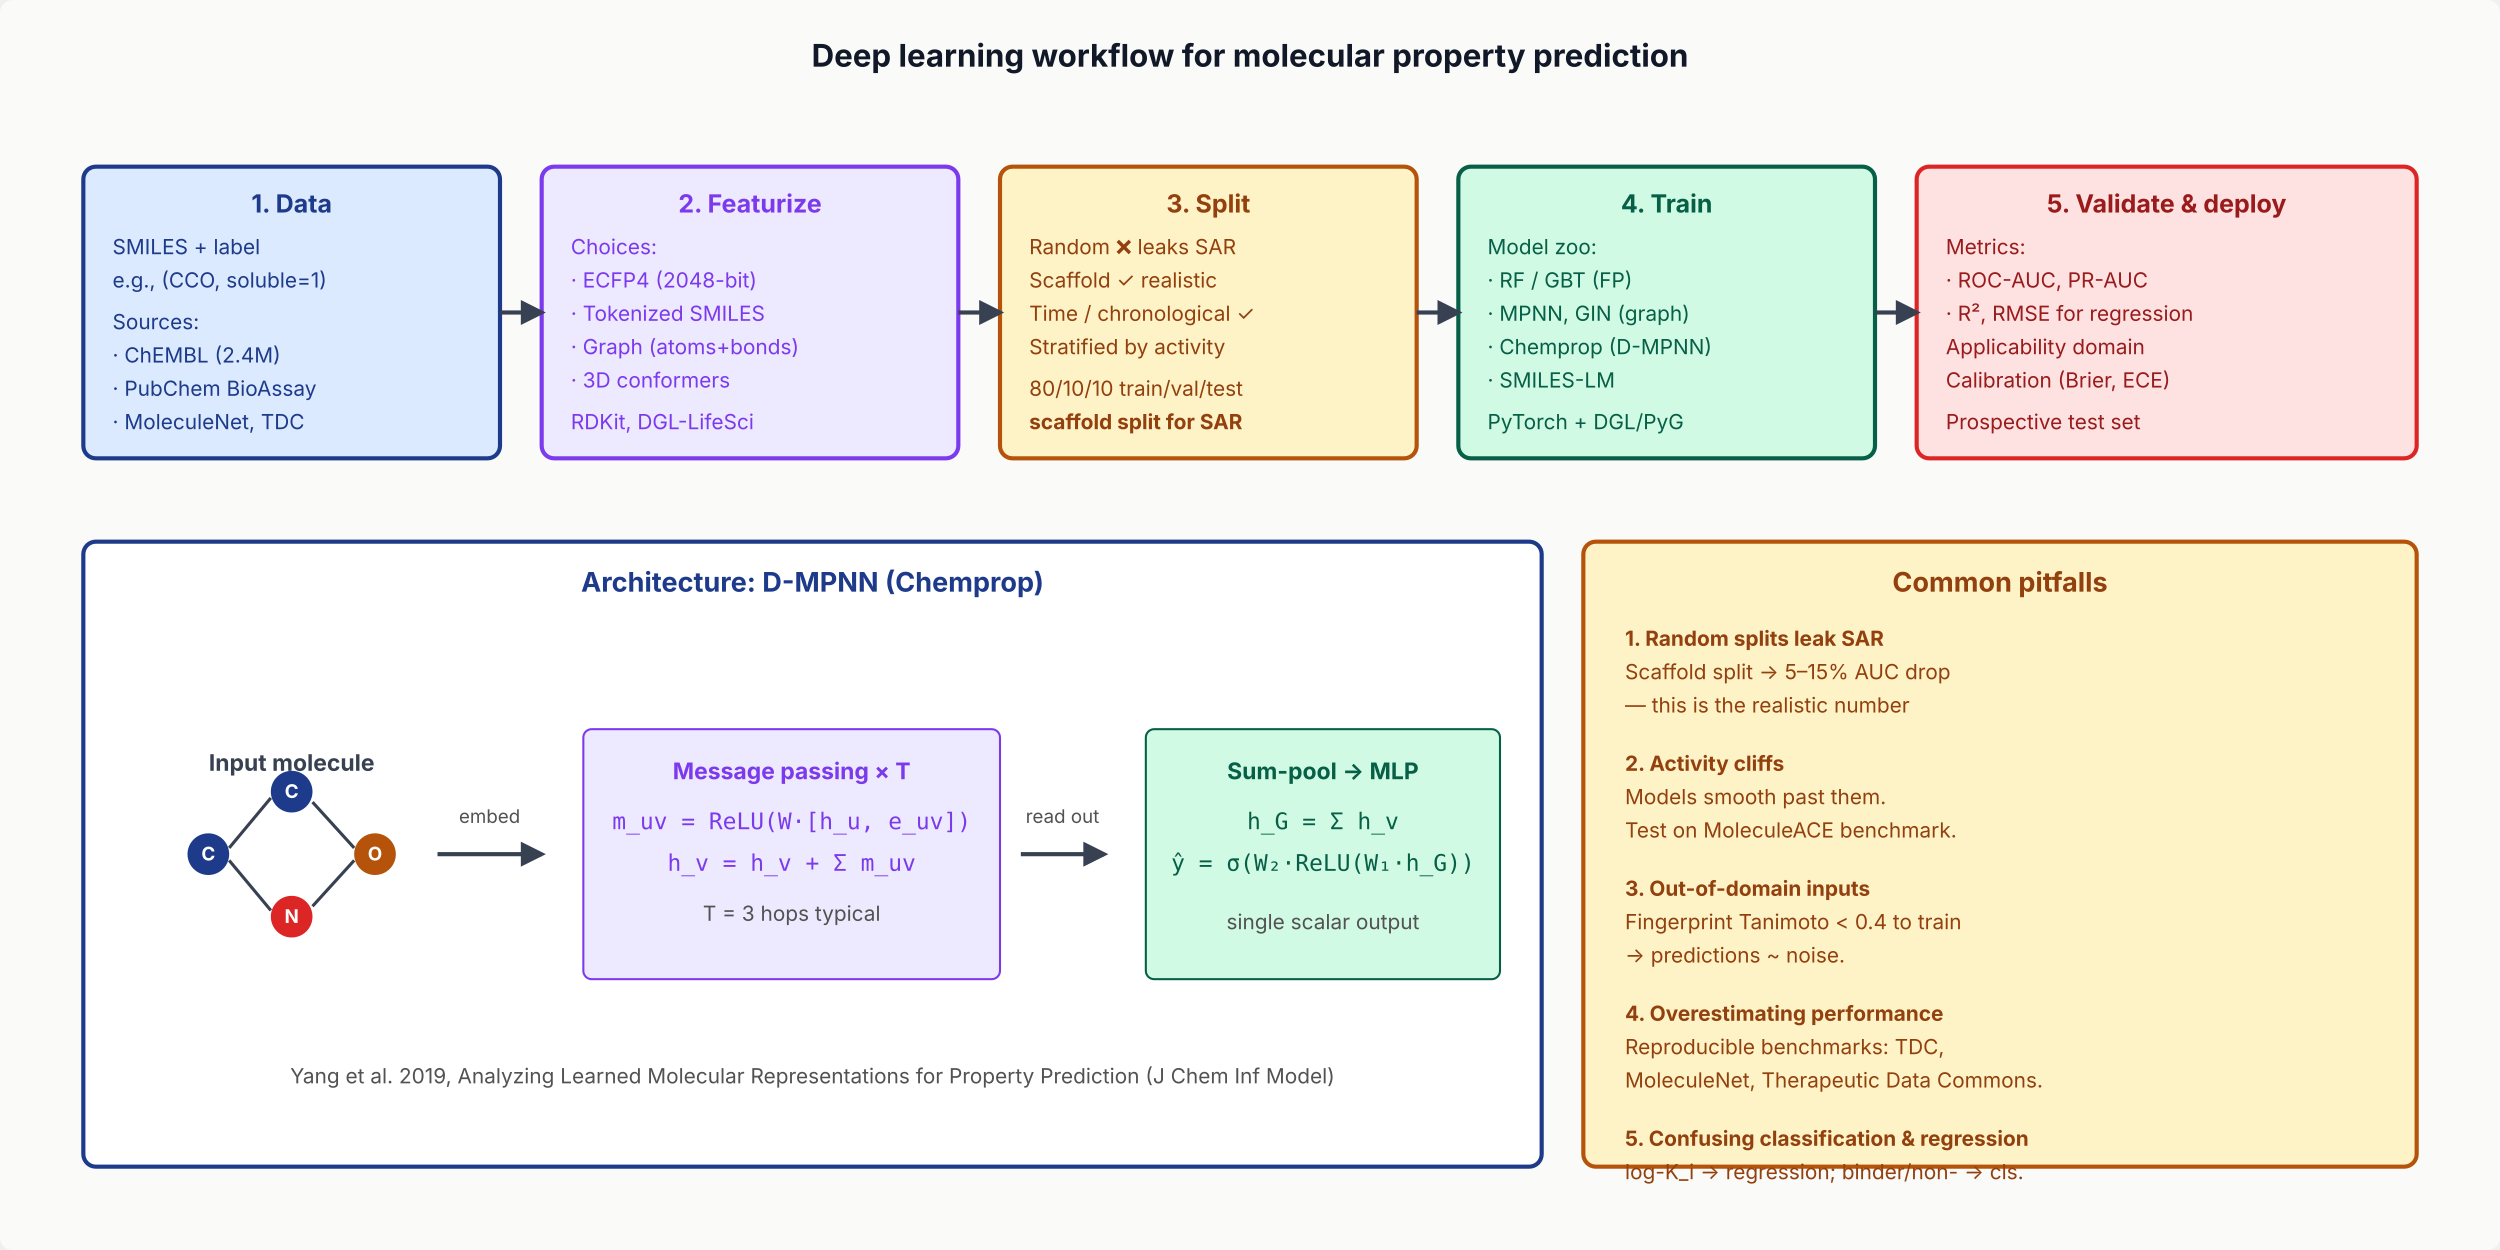
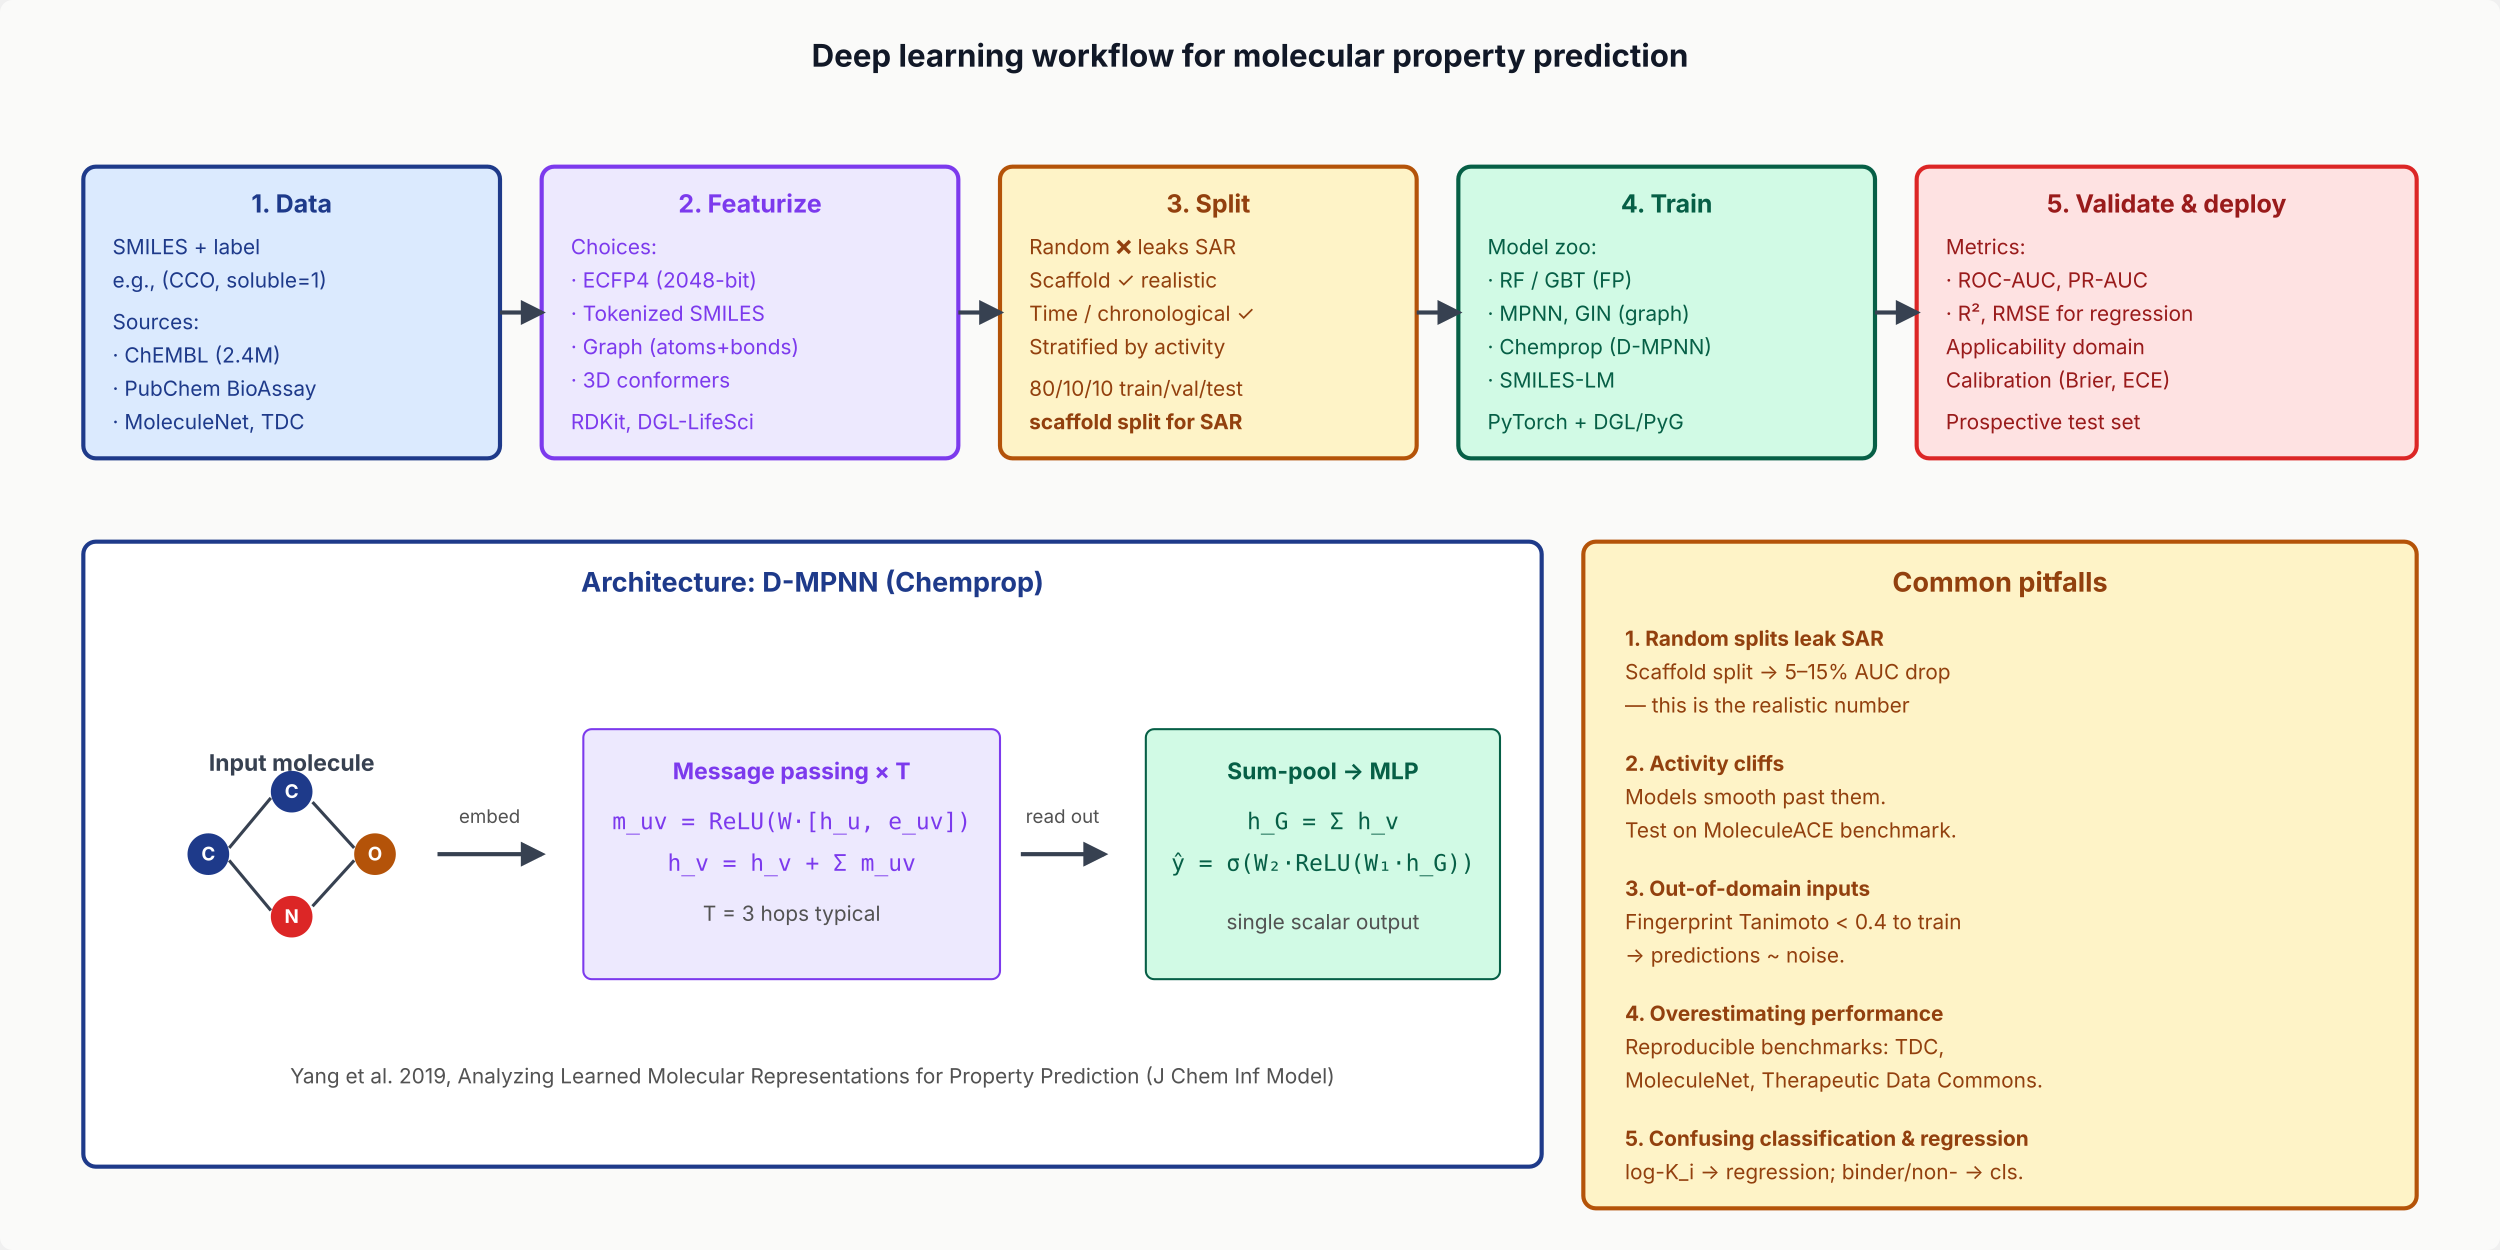
<svg xmlns="http://www.w3.org/2000/svg" viewBox="0 0 1200 600" width="1200" height="600" font-family="Inter, sans-serif">
  <defs>
    <style>text { font-family: Inter, sans-serif; } .mono { font-family: 'JetBrains Mono', monospace; font-size: 11px; }</style>
  </defs>
  <rect width="1200" height="600" fill="#fafaf9" rx="6" />
  <text x="600" y="32" text-anchor="middle" font-size="15" font-weight="700" fill="#111827">Deep learning workflow for molecular property prediction</text>
  <g transform="translate(40,80)">
    <g>
      <rect width="200" height="140" fill="#dbeafe" stroke="#1e3a8a" stroke-width="2" rx="6" />
      <text x="100" y="22" text-anchor="middle" font-size="12" font-weight="700" fill="#1e3a8a">1. Data</text>
      <g font-size="10" fill="#1e3a8a">
        <text x="14" y="42">SMILES + label</text>
        <text x="14" y="58">e.g., (CCO, soluble=1)</text>
        <text x="14" y="78">Sources:</text>
        <text x="14" y="94">· ChEMBL (2.4M)</text>
        <text x="14" y="110">· PubChem BioAssay</text>
        <text x="14" y="126">· MoleculeNet, TDC</text>
      </g>
    </g>
    <g transform="translate(220,0)">
      <rect width="200" height="140" fill="#ede9fe" stroke="#7c3aed" stroke-width="2" rx="6" />
      <text x="100" y="22" text-anchor="middle" font-size="12" font-weight="700" fill="#7c3aed">2. Featurize</text>
      <g font-size="10" fill="#7c3aed">
        <text x="14" y="42">Choices:</text>
        <text x="14" y="58">· ECFP4 (2048-bit)</text>
        <text x="14" y="74">· Tokenized SMILES</text>
        <text x="14" y="90">· Graph (atoms+bonds)</text>
        <text x="14" y="106">· 3D conformers</text>
        <text x="14" y="126">RDKit, DGL-LifeSci</text>
      </g>
    </g>
    <g transform="translate(440,0)">
      <rect width="200" height="140" fill="#fef3c7" stroke="#b45309" stroke-width="2" rx="6" />
      <text x="100" y="22" text-anchor="middle" font-size="12" font-weight="700" fill="#92400e">3. Split</text>
      <g font-size="10" fill="#92400e">
        <text x="14" y="42">Random ❌ leaks SAR</text>
        <text x="14" y="58">Scaffold ✓ realistic</text>
        <text x="14" y="74">Time / chronological ✓</text>
        <text x="14" y="90">Stratified by activity</text>
        <text x="14" y="110">80/10/10 train/val/test</text>
        <text x="14" y="126" font-weight="700">scaffold split for SAR</text>
      </g>
    </g>
    <g transform="translate(660,0)">
      <rect width="200" height="140" fill="#d1fae5" stroke="#065f46" stroke-width="2" rx="6" />
      <text x="100" y="22" text-anchor="middle" font-size="12" font-weight="700" fill="#065f46">4. Train</text>
      <g font-size="10" fill="#065f46">
        <text x="14" y="42">Model zoo:</text>
        <text x="14" y="58">· RF / GBT (FP)</text>
        <text x="14" y="74">· MPNN, GIN (graph)</text>
        <text x="14" y="90">· Chemprop (D-MPNN)</text>
        <text x="14" y="106">· SMILES-LM</text>
        <text x="14" y="126">PyTorch + DGL/PyG</text>
      </g>
    </g>
    <g transform="translate(880,0)">
      <rect width="240" height="140" fill="#fee2e2" stroke="#dc2626" stroke-width="2" rx="6" />
      <text x="120" y="22" text-anchor="middle" font-size="12" font-weight="700" fill="#991b1b">5. Validate &amp; deploy</text>
      <g font-size="10" fill="#991b1b">
        <text x="14" y="42">Metrics:</text>
        <text x="14" y="58">· ROC-AUC, PR-AUC</text>
        <text x="14" y="74">· R², RMSE for regression</text>
        <text x="14" y="90">Applicability domain</text>
        <text x="14" y="106">Calibration (Brier, ECE)</text>
        <text x="14" y="126">Prospective test set</text>
      </g>
    </g>
    <g stroke="#374151" stroke-width="2" fill="none">
      <line x1="200" y1="70" x2="220" y2="70" marker-end="url(#a26b)" />
      <line x1="420" y1="70" x2="440" y2="70" marker-end="url(#a26b)" />
      <line x1="640" y1="70" x2="660" y2="70" marker-end="url(#a26b)" />
      <line x1="860" y1="70" x2="880" y2="70" marker-end="url(#a26b)" />
    </g>
    <defs>
      <marker id="a26b" markerWidth="6" markerHeight="6" refX="5" refY="3" orient="auto">
        <path d="M0,0 L6,3 L0,6 z" fill="#374151" />
      </marker>
    </defs>
  </g>
  <g transform="translate(40,260)">
    <rect width="700" height="300" fill="#fff" stroke="#1e3a8a" stroke-width="2" rx="6" />
    <text x="350" y="24" text-anchor="middle" font-size="13" font-weight="700" fill="#1e3a8a">Architecture: D-MPNN (Chemprop)</text>
    <g transform="translate(60,150)">
      <text x="40" y="-40" text-anchor="middle" font-size="11" font-weight="700" fill="#374151">Input molecule</text>
      <g font-size="9" fill="#fff" font-weight="700">
        <circle cx="0" cy="0" r="10" fill="#1e3a8a" />
        <text x="0" y="3" text-anchor="middle">C</text>
        <circle cx="40" cy="-30" r="10" fill="#1e3a8a" />
        <text x="40" y="-27" text-anchor="middle">C</text>
        <circle cx="40" cy="30" r="10" fill="#dc2626" />
        <text x="40" y="33" text-anchor="middle">N</text>
        <circle cx="80" cy="0" r="10" fill="#b45309" />
        <text x="80" y="3" text-anchor="middle">O</text>
      </g>
      <g stroke="#374151" stroke-width="1.5">
        <line x1="10" y1="-3" x2="30" y2="-27" />
        <line x1="10" y1="3" x2="30" y2="27" />
        <line x1="50" y1="-25" x2="70" y2="-3" />
        <line x1="50" y1="25" x2="70" y2="3" />
      </g>
    </g>
    <g stroke="#374151" stroke-width="2" fill="none">
      <line x1="170" y1="150" x2="220" y2="150" marker-end="url(#a26b)" />
    </g>
    <text x="195" y="135" text-anchor="middle" font-size="9" fill="#525252">embed</text>
    <g transform="translate(240,90)">
      <rect width="200" height="120" fill="#ede9fe" stroke="#7c3aed" rx="4" />
      <text x="100" y="24" text-anchor="middle" font-size="11" font-weight="700" fill="#7c3aed">Message passing × T</text>
      <text x="100" y="48" text-anchor="middle" class="mono" font-size="10" fill="#7c3aed">m_uv = ReLU(W·[h_u, e_uv])</text>
      <text x="100" y="68" text-anchor="middle" class="mono" font-size="10" fill="#7c3aed">h_v = h_v + Σ m_uv</text>
      <text x="100" y="92" text-anchor="middle" font-size="10" fill="#525252">T = 3 hops typical</text>
    </g>
    <line x1="450" y1="150" x2="490" y2="150" stroke="#374151" stroke-width="2" marker-end="url(#a26b)" />
    <text x="470" y="135" text-anchor="middle" font-size="9" fill="#525252">read out</text>
    <g transform="translate(510,90)">
      <rect width="170" height="120" fill="#d1fae5" stroke="#065f46" rx="4" />
      <text x="85" y="24" text-anchor="middle" font-size="11" font-weight="700" fill="#065f46">Sum-pool → MLP</text>
      <text x="85" y="48" text-anchor="middle" class="mono" font-size="10" fill="#065f46">h_G = Σ h_v</text>
      <text x="85" y="68" text-anchor="middle" class="mono" font-size="10" fill="#065f46">ŷ = σ(W₂·ReLU(W₁·h_G))</text>
      <text x="85" y="96" text-anchor="middle" font-size="10" fill="#525252">single scalar output</text>
    </g>
    <text x="350" y="260" text-anchor="middle" font-size="10" fill="#525252">Yang et al. 2019, Analyzing Learned Molecular Representations for Property Prediction (J Chem Inf Model)</text>
  </g>
  <g transform="translate(760,260)">
-     <rect width="400" height="300" fill="#fef3c7" stroke="#b45309" stroke-width="2" rx="6" />
+     <rect width="400" height="320" fill="#fef3c7" stroke="#b45309" stroke-width="2" rx="6" />
    <text x="200" y="24" text-anchor="middle" font-size="13" font-weight="700" fill="#92400e">Common pitfalls</text>
    <g transform="translate(20,50)" font-size="10" fill="#92400e">
      <text x="0" y="0" font-weight="700">1. Random splits leak SAR</text>
      <text x="0" y="16">Scaffold split → 5–15% AUC drop</text>
      <text x="0" y="32">— this is the realistic number</text>
      <text x="0" y="60" font-weight="700">2. Activity cliffs</text>
      <text x="0" y="76">Models smooth past them.</text>
      <text x="0" y="92">Test on MoleculeACE benchmark.</text>
      <text x="0" y="120" font-weight="700">3. Out-of-domain inputs</text>
      <text x="0" y="136">Fingerprint Tanimoto &lt; 0.4 to train</text>
      <text x="0" y="152">→ predictions ~ noise.</text>
      <text x="0" y="180" font-weight="700">4. Overestimating performance</text>
      <text x="0" y="196">Reproducible benchmarks: TDC,</text>
      <text x="0" y="212">MoleculeNet, Therapeutic Data Commons.</text>
      <text x="0" y="240" font-weight="700">5. Confusing classification &amp; regression</text>
      <text x="0" y="256">log-K_i → regression; binder/non- → cls.</text>
    </g>
  </g>
</svg>
